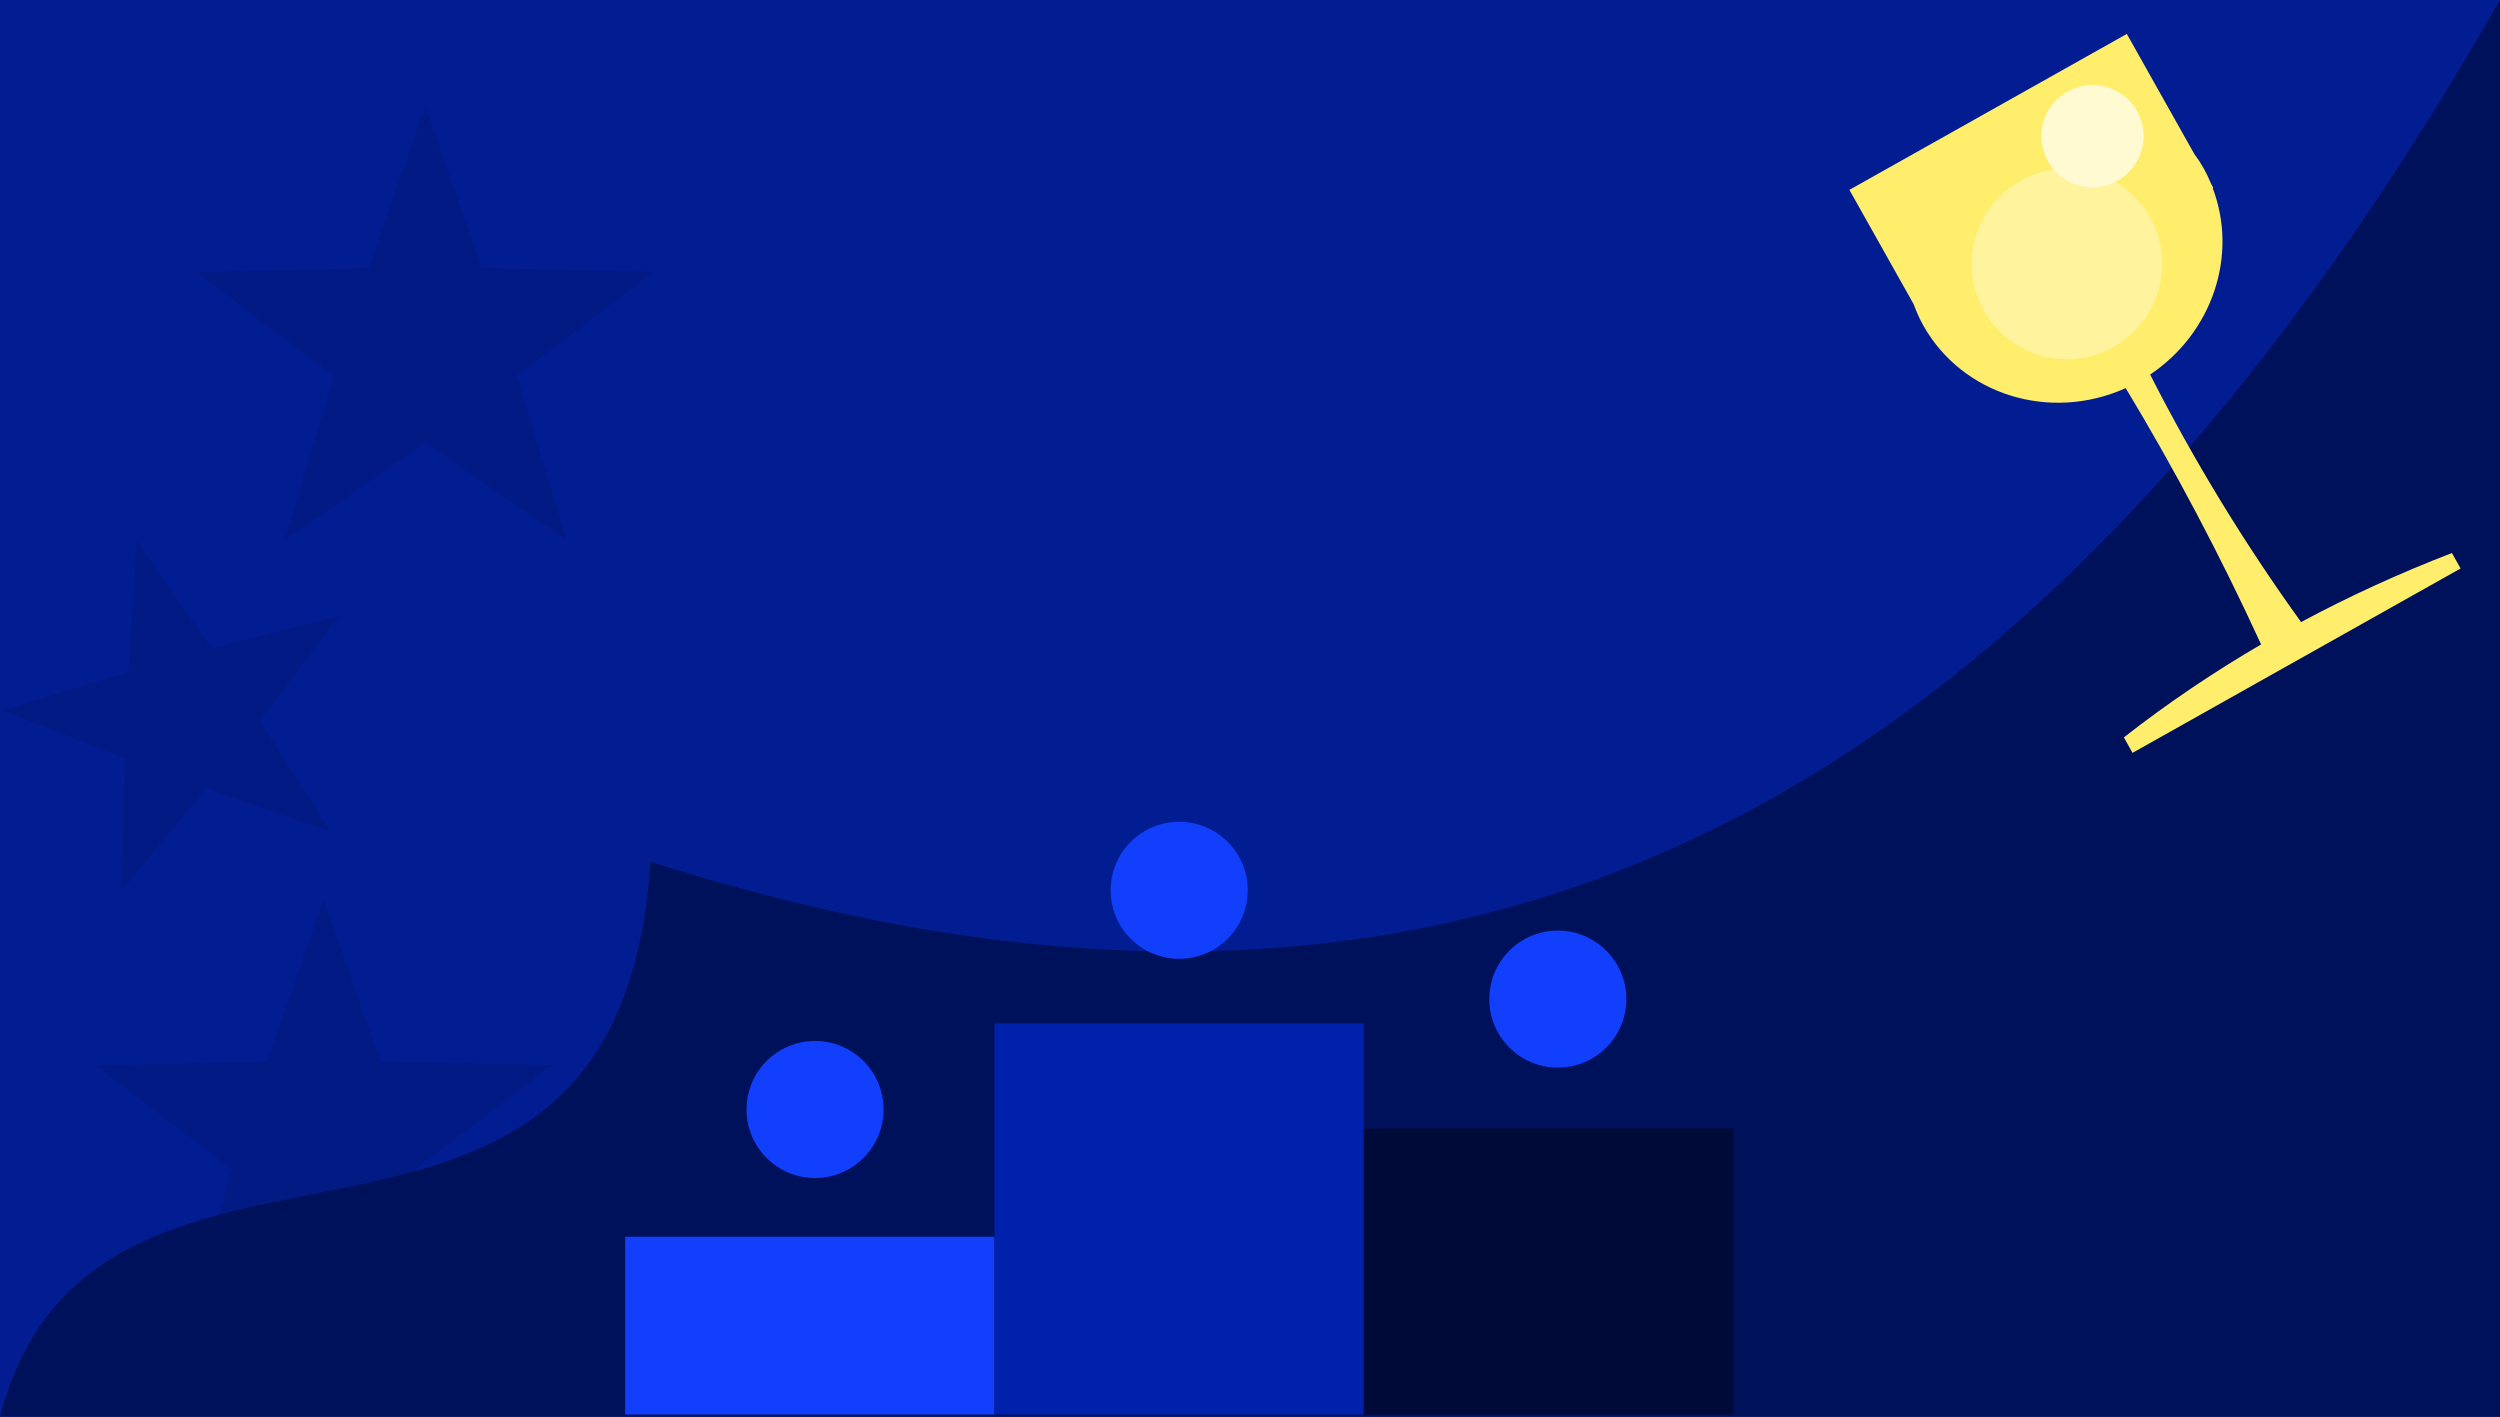
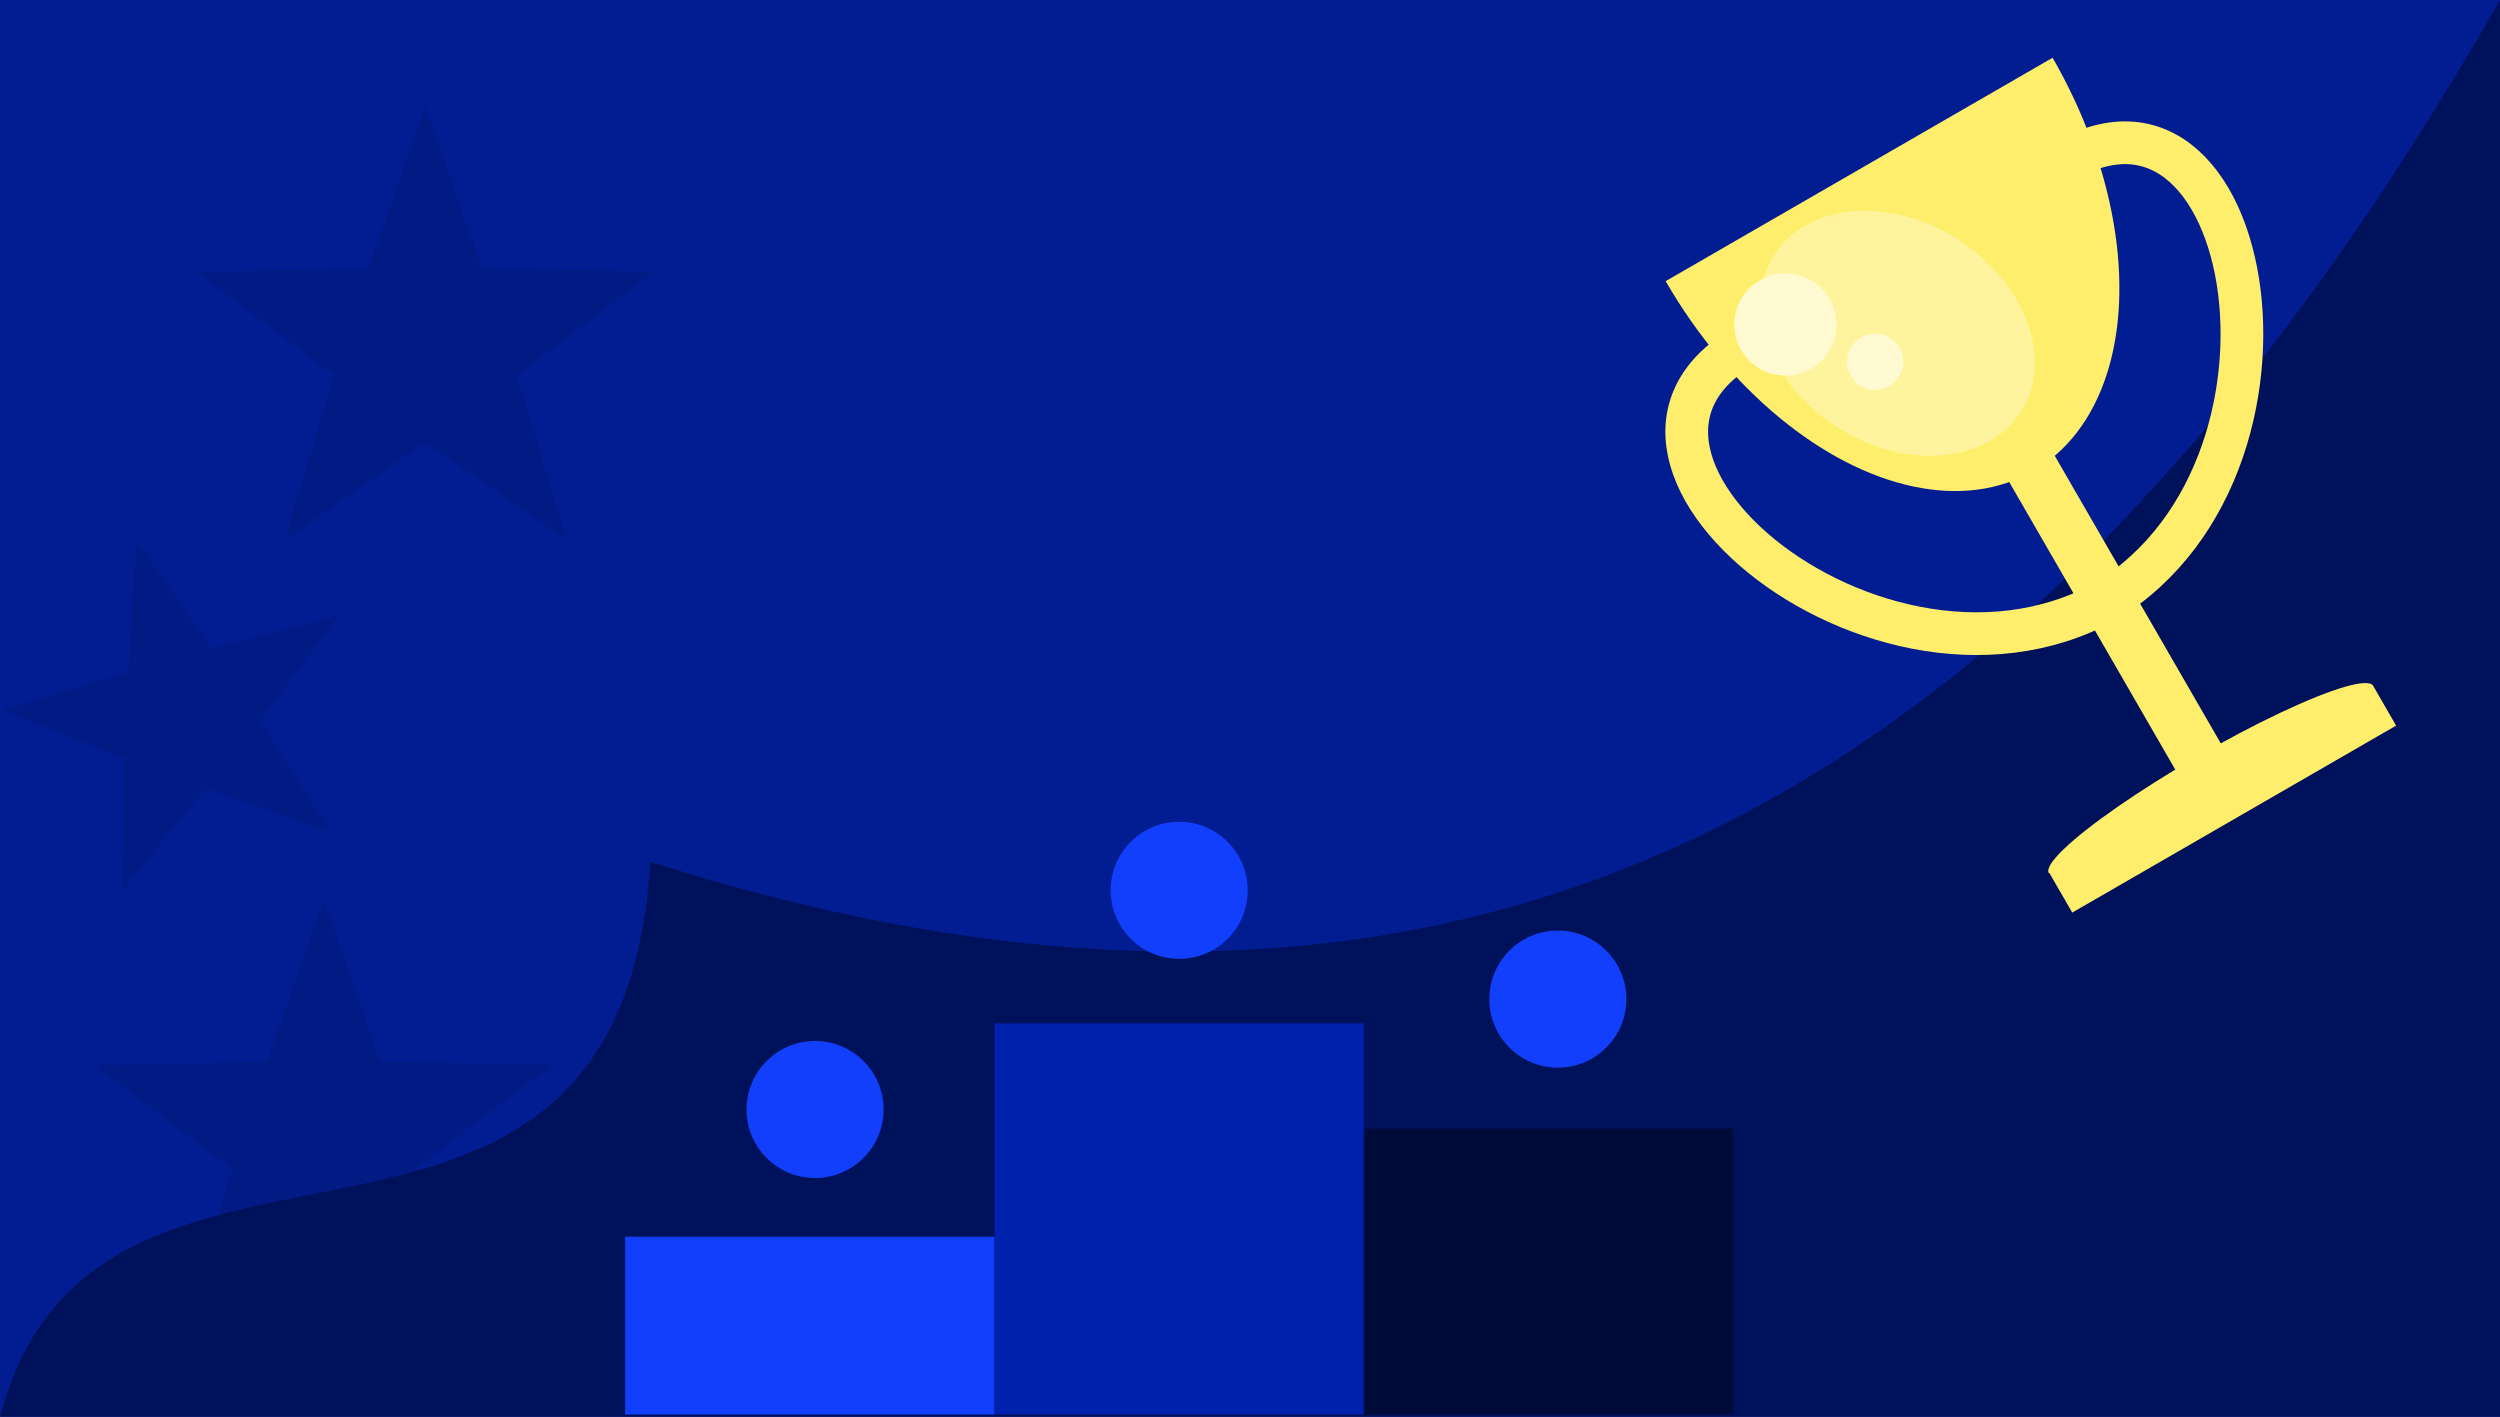
<svg xmlns="http://www.w3.org/2000/svg" width="761" height="431.284" viewBox="0 0 201.348 114.111" version="1.1" id="svg8">
  <defs id="defs2" />
  <g id="layer1" transform="translate(166.1583,-56.22916)">
    <rect style="opacity:1;fill:#021d92;fill-opacity:1;fill-rule:nonzero;stroke:none;stroke-width:5.927;stroke-linecap:round;stroke-linejoin:round;stroke-miterlimit:4;stroke-dasharray:none;stroke-opacity:1;paint-order:normal" id="rect812" width="201.348" height="114.111" x="-166.158" y="56.229" />
    <path transform="matrix(1.257796,0.3519428,-0.3519428,1.257796,53.28814,86.26964)" style="opacity:0.164;fill:#000a39;fill-opacity:1;fill-rule:nonzero;stroke:none;stroke-width:0.506;stroke-linecap:square;stroke-linejoin:miter;stroke-miterlimit:4;stroke-dasharray:none;stroke-opacity:1;paint-order:normal" id="path877" d="m -118.24,94.57 -9.997,-3.458 -6.737,8.155 0.2,-10.576 -9.838,-3.887 10.12,-3.078 0.657,-10.558 6.055,8.674 10.244,-2.638 -6.378,8.439 z" />
    <path style="opacity:1;fill:#00115b;fill-opacity:1;fill-rule:nonzero;stroke:none;stroke-width:5.927;stroke-linecap:round;stroke-linejoin:round;stroke-miterlimit:4;stroke-dasharray:none;stroke-opacity:1;paint-order:normal" d="m -113.773,125.639 c 62.726,19.953 109.775,-0.885 148.963,-69.41 V 170.34 h -201.348 c 7.765,-29.758 49.85,-4.756 52.385,-44.701 z" id="rect814" />
    <circle style="opacity:1;fill:#123ffc;fill-opacity:1;fill-rule:nonzero;stroke:none;stroke-width:5.927;stroke-linecap:round;stroke-linejoin:round;stroke-miterlimit:4;stroke-dasharray:none;stroke-opacity:1;paint-order:normal" id="path817" cx="-40.692" cy="136.697" r="5.519" />
    <circle r="5.519" cy="127.935" cx="-71.187" id="circle819" style="opacity:1;fill:#123ffc;fill-opacity:1;fill-rule:nonzero;stroke:none;stroke-width:5.927;stroke-linecap:round;stroke-linejoin:round;stroke-miterlimit:4;stroke-dasharray:none;stroke-opacity:1;paint-order:normal" />
    <circle style="opacity:1;fill:#123ffc;fill-opacity:1;fill-rule:nonzero;stroke:none;stroke-width:5.927;stroke-linecap:round;stroke-linejoin:round;stroke-miterlimit:4;stroke-dasharray:none;stroke-opacity:1;paint-order:normal" id="circle821" cx="-100.515" cy="145.587" r="5.519" />
    <rect style="opacity:1;fill:#123ffc;fill-opacity:1;fill-rule:nonzero;stroke:none;stroke-width:5.927;stroke-linecap:round;stroke-linejoin:round;stroke-miterlimit:4;stroke-dasharray:none;stroke-opacity:1;paint-order:normal" id="rect823" width="29.747" height="14.319" x="-115.808" y="155.835" />
    <rect y="138.647" x="-86.061" height="31.507" width="29.747" id="rect825" style="opacity:1;fill:#0021ab;fill-opacity:1;fill-rule:nonzero;stroke:none;stroke-width:5.927;stroke-linecap:round;stroke-linejoin:round;stroke-miterlimit:4;stroke-dasharray:none;stroke-opacity:1;paint-order:normal" />
    <rect style="opacity:1;fill:#000a39;fill-opacity:1;fill-rule:nonzero;stroke:none;stroke-width:5.927;stroke-linecap:round;stroke-linejoin:round;stroke-miterlimit:4;stroke-dasharray:none;stroke-opacity:1;paint-order:normal" id="rect827" width="29.747" height="23.028" x="-56.314" y="147.125" />
-     <g id="g883" transform="translate(8.73125,-9.789583)">
-       <g style="stroke:none" id="g869">
-         <path id="ellipse853" transform="scale(0.2645833)" d="m -13.596,259.846 -42.34,23.799 -42.107,23.668 19.574,34.824 a 47.023,48.923 60.661 0 0 2.926,6.471 47.023,48.923 60.661 0 0 61.613,19.059 C 1.025,392.472 14.782,418.458 27.283,445.682 12.803,454.133 -1.138,463.543 -14.5,473.982 l 2.645,4.707 99.859,-56.127 -2.646,-4.707 C 69.548,423.962 54.233,430.947 39.447,438.875 22.159,414.872 6.84,389.762 -6.492,363.535 A 47.023,48.923 60.661 0 0 12.555,306.795 l 0.182,-0.102 -0.652,-1.16 A 47.023,48.923 60.661 0 0 9.754,300.664 47.023,48.923 60.661 0 0 6.918,296.342 Z" style="opacity:1;fill:#ffed6c;fill-opacity:1;fill-rule:nonzero;stroke:none;stroke-width:2.5;stroke-linecap:square;stroke-linejoin:miter;stroke-miterlimit:4;stroke-dasharray:none;stroke-opacity:1;paint-order:normal" />
-       </g>
-       <circle style="opacity:1;fill:#fff49d;fill-opacity:1;fill-rule:nonzero;stroke:none;stroke-width:5.927;stroke-linecap:round;stroke-linejoin:round;stroke-miterlimit:4;stroke-dasharray:none;stroke-opacity:1;paint-order:normal" id="circle859" cx="-8.419" cy="87.274" r="7.671" />
-       <circle r="4.116" cy="76.984" cx="-6.361" id="path857" style="opacity:1;fill:#fffad2;fill-opacity:1;fill-rule:nonzero;stroke:none;stroke-width:5.927;stroke-linecap:round;stroke-linejoin:round;stroke-miterlimit:4;stroke-dasharray:none;stroke-opacity:1;paint-order:normal" />
-     </g>
    <path style="opacity:0.164;fill:#000a39;fill-opacity:1;fill-rule:nonzero;stroke:none;stroke-width:0.661;stroke-linecap:square;stroke-linejoin:miter;stroke-miterlimit:4;stroke-dasharray:none;stroke-opacity:1;paint-order:normal" id="path873" d="m -139.568,123.195 -9.997,-3.458 -6.737,8.155 0.2,-10.576 -9.838,-3.887 10.12,-3.078 0.657,-10.558 6.055,8.674 10.244,-2.638 -6.378,8.439 z" />
    <path d="m -118.24,94.57 -9.997,-3.458 -6.737,8.155 0.2,-10.576 -9.838,-3.887 10.12,-3.078 0.657,-10.558 6.055,8.674 10.244,-2.638 -6.378,8.439 z" id="path875" style="opacity:0.164;fill:#000a39;fill-opacity:1;fill-rule:nonzero;stroke:none;stroke-width:0.506;stroke-linecap:square;stroke-linejoin:miter;stroke-miterlimit:4;stroke-dasharray:none;stroke-opacity:1;paint-order:normal" transform="matrix(1.257796,0.3519428,-0.3519428,1.257796,61.47104,22.36997)" />
+     <g id="g860" transform="translate(-8.202083,8.334375)">
+       <path id="path831" d="m 89.235,38.124 c -0.431,22.032 -36.338,33.984 -31.995,11.392 -0.351,-5.14 3.156,-6.24 3.156,-11.392 l 14.42,1e-6 z" style="opacity:1;fill:none;fill-opacity:1;fill-rule:nonzero;stroke:#ffed6c;stroke-width:3.44;stroke-linecap:square;stroke-linejoin:miter;stroke-miterlimit:4;stroke-dasharray:none;stroke-opacity:1;paint-order:normal" transform="rotate(60)" />
+       <path style="opacity:1;fill:none;fill-opacity:1;fill-rule:nonzero;stroke:#ffed6c;stroke-width:3.44;stroke-linecap:square;stroke-linejoin:miter;stroke-miterlimit:4;stroke-dasharray:none;stroke-opacity:1;paint-order:normal" d="M 11.602,96.342 C 30.467,84.952 22.863,47.88 5.469,62.937 c -4.627,2.266 -3.826,5.853 -8.288,8.429 l 7.21,12.488 z" id="path834" />
+       <path transform="rotate(-30)" d="m -19.902,49.185 a 17.992,28.046 0 0 1 -8.996,24.288 17.992,28.046 0 0 1 -17.992,0 17.992,28.046 0 0 1 -8.996,-24.288 l 17.992,2e-6 z" id="path841" style="opacity:1;fill:#ffed6c;fill-opacity:1;fill-rule:nonzero;stroke:none;stroke-width:3.44;stroke-linecap:square;stroke-linejoin:miter;stroke-miterlimit:4;stroke-dasharray:none;stroke-opacity:1;paint-order:normal" />
+       <rect transform="rotate(-30)" ry="0" y="71.939" x="-40.011" height="35.799" width="4.233" id="rect843" style="opacity:1;fill:#ffed6c;fill-opacity:1;fill-rule:nonzero;stroke:none;stroke-width:3.44;stroke-linecap:square;stroke-linejoin:miter;stroke-miterlimit:4;stroke-dasharray:none;stroke-opacity:1;paint-order:normal" />
+       <rect transform="rotate(-30)" y="105.812" x="-52.955" height="3.789" width="30.121" id="rect845" style="opacity:1;fill:#ffed6c;fill-opacity:1;fill-rule:nonzero;stroke:none;stroke-width:3.44;stroke-linecap:square;stroke-linejoin:miter;stroke-miterlimit:4;stroke-dasharray:none;stroke-opacity:1;paint-order:normal" />
+       <path transform="rotate(150)" d="m 53.002,-105.906 a 15.084,2.152 0 0 1 -7.542,1.863 15.084,2.152 0 0 1 -15.084,0 15.084,2.152 0 0 1 -7.542,-1.863 l 15.084,0 z" id="path847" style="opacity:1;fill:#ffed6c;fill-opacity:1;fill-rule:nonzero;stroke:none;stroke-width:3.44;stroke-linecap:square;stroke-linejoin:miter;stroke-miterlimit:4;stroke-dasharray:none;stroke-opacity:1;paint-order:normal" />
+       <ellipse transform="rotate(-57.77321)" ry="11.772" rx="8.994" style="opacity:1;fill:#fff49d;fill-opacity:1;fill-rule:nonzero;stroke:none;stroke-width:5.927;stroke-linecap:round;stroke-linejoin:round;stroke-miterlimit:4;stroke-dasharray:none;stroke-opacity:1;paint-order:normal" id="circle859" cx="-65.964" cy="35.516" />
+       <circle transform="rotate(-30)" r="4.116" cy="57.032" cx="-49.282" id="path857" style="opacity:1;fill:#fffad2;fill-opacity:1;fill-rule:nonzero;stroke:none;stroke-width:5.927;stroke-linecap:round;stroke-linejoin:round;stroke-miterlimit:4;stroke-dasharray:none;stroke-opacity:1;paint-order:normal" />
+       <circle transform="rotate(-30)" style="opacity:1;fill:#fffad2;fill-opacity:1;fill-rule:nonzero;stroke:none;stroke-width:5.927;stroke-linecap:round;stroke-linejoin:round;stroke-miterlimit:4;stroke-dasharray:none;stroke-opacity:1;paint-order:normal" id="circle849" cx="-44.52" cy="63.249" r="2.264" />
+     </g>
  </g>
</svg>
